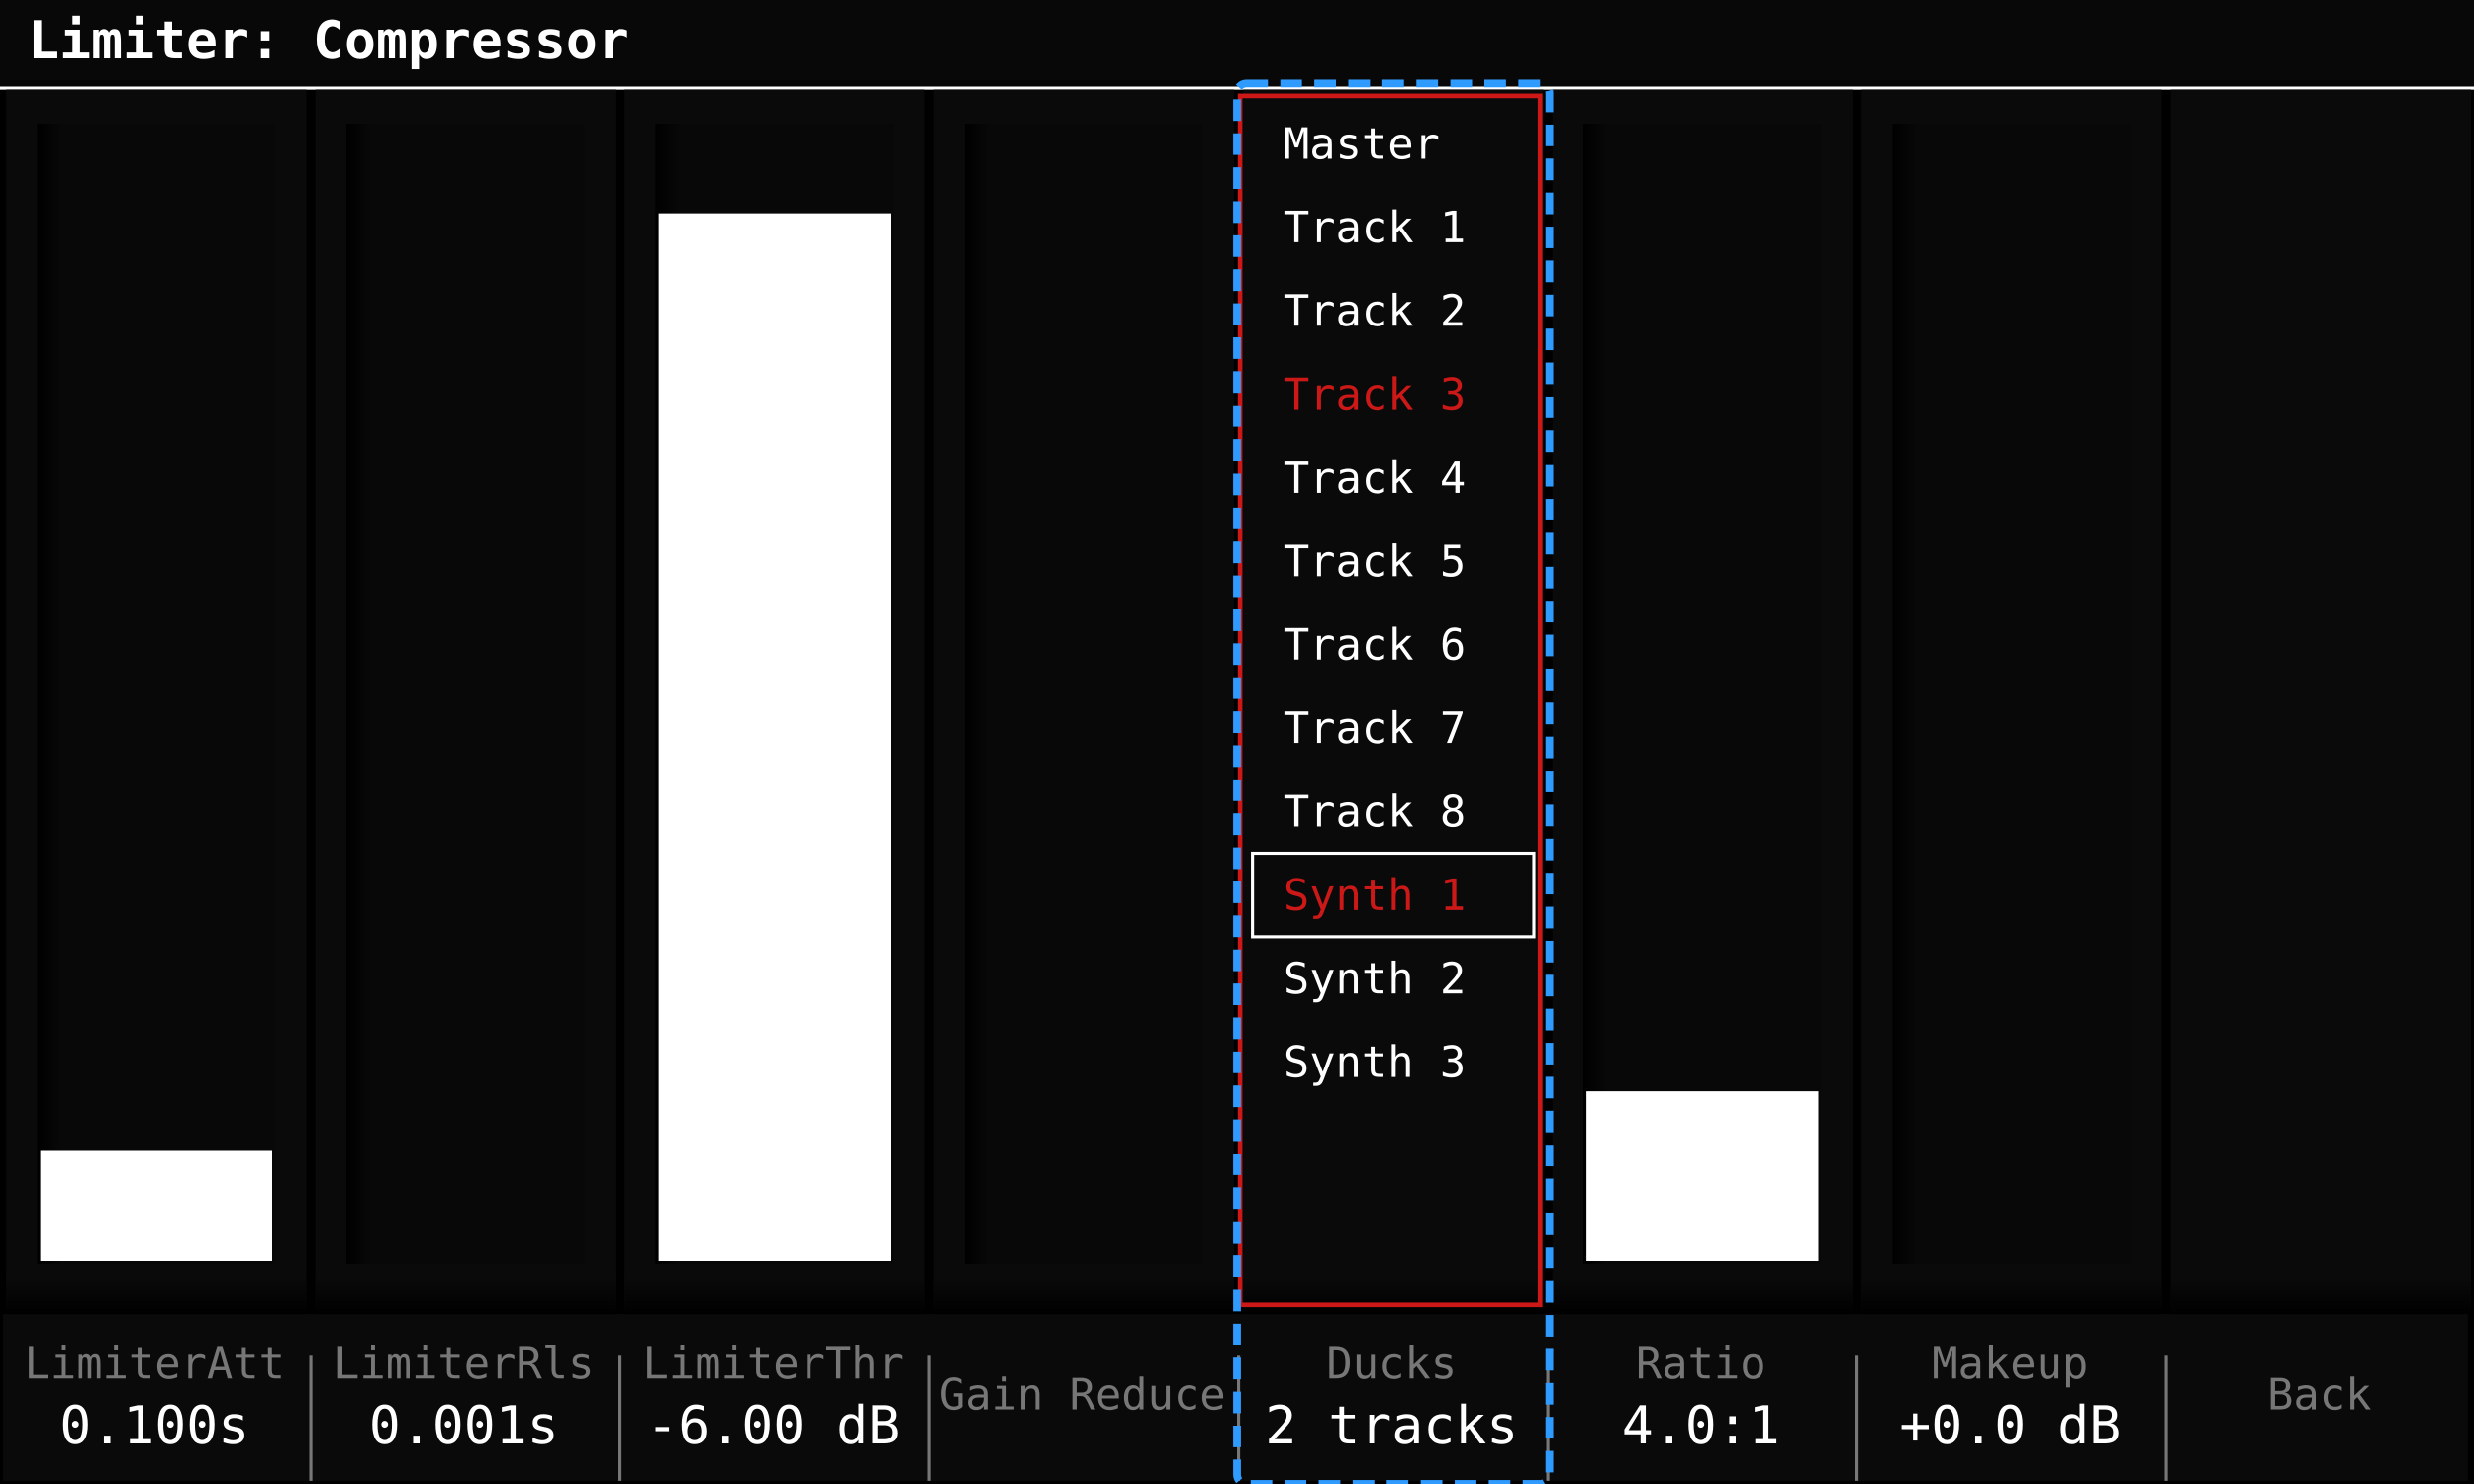
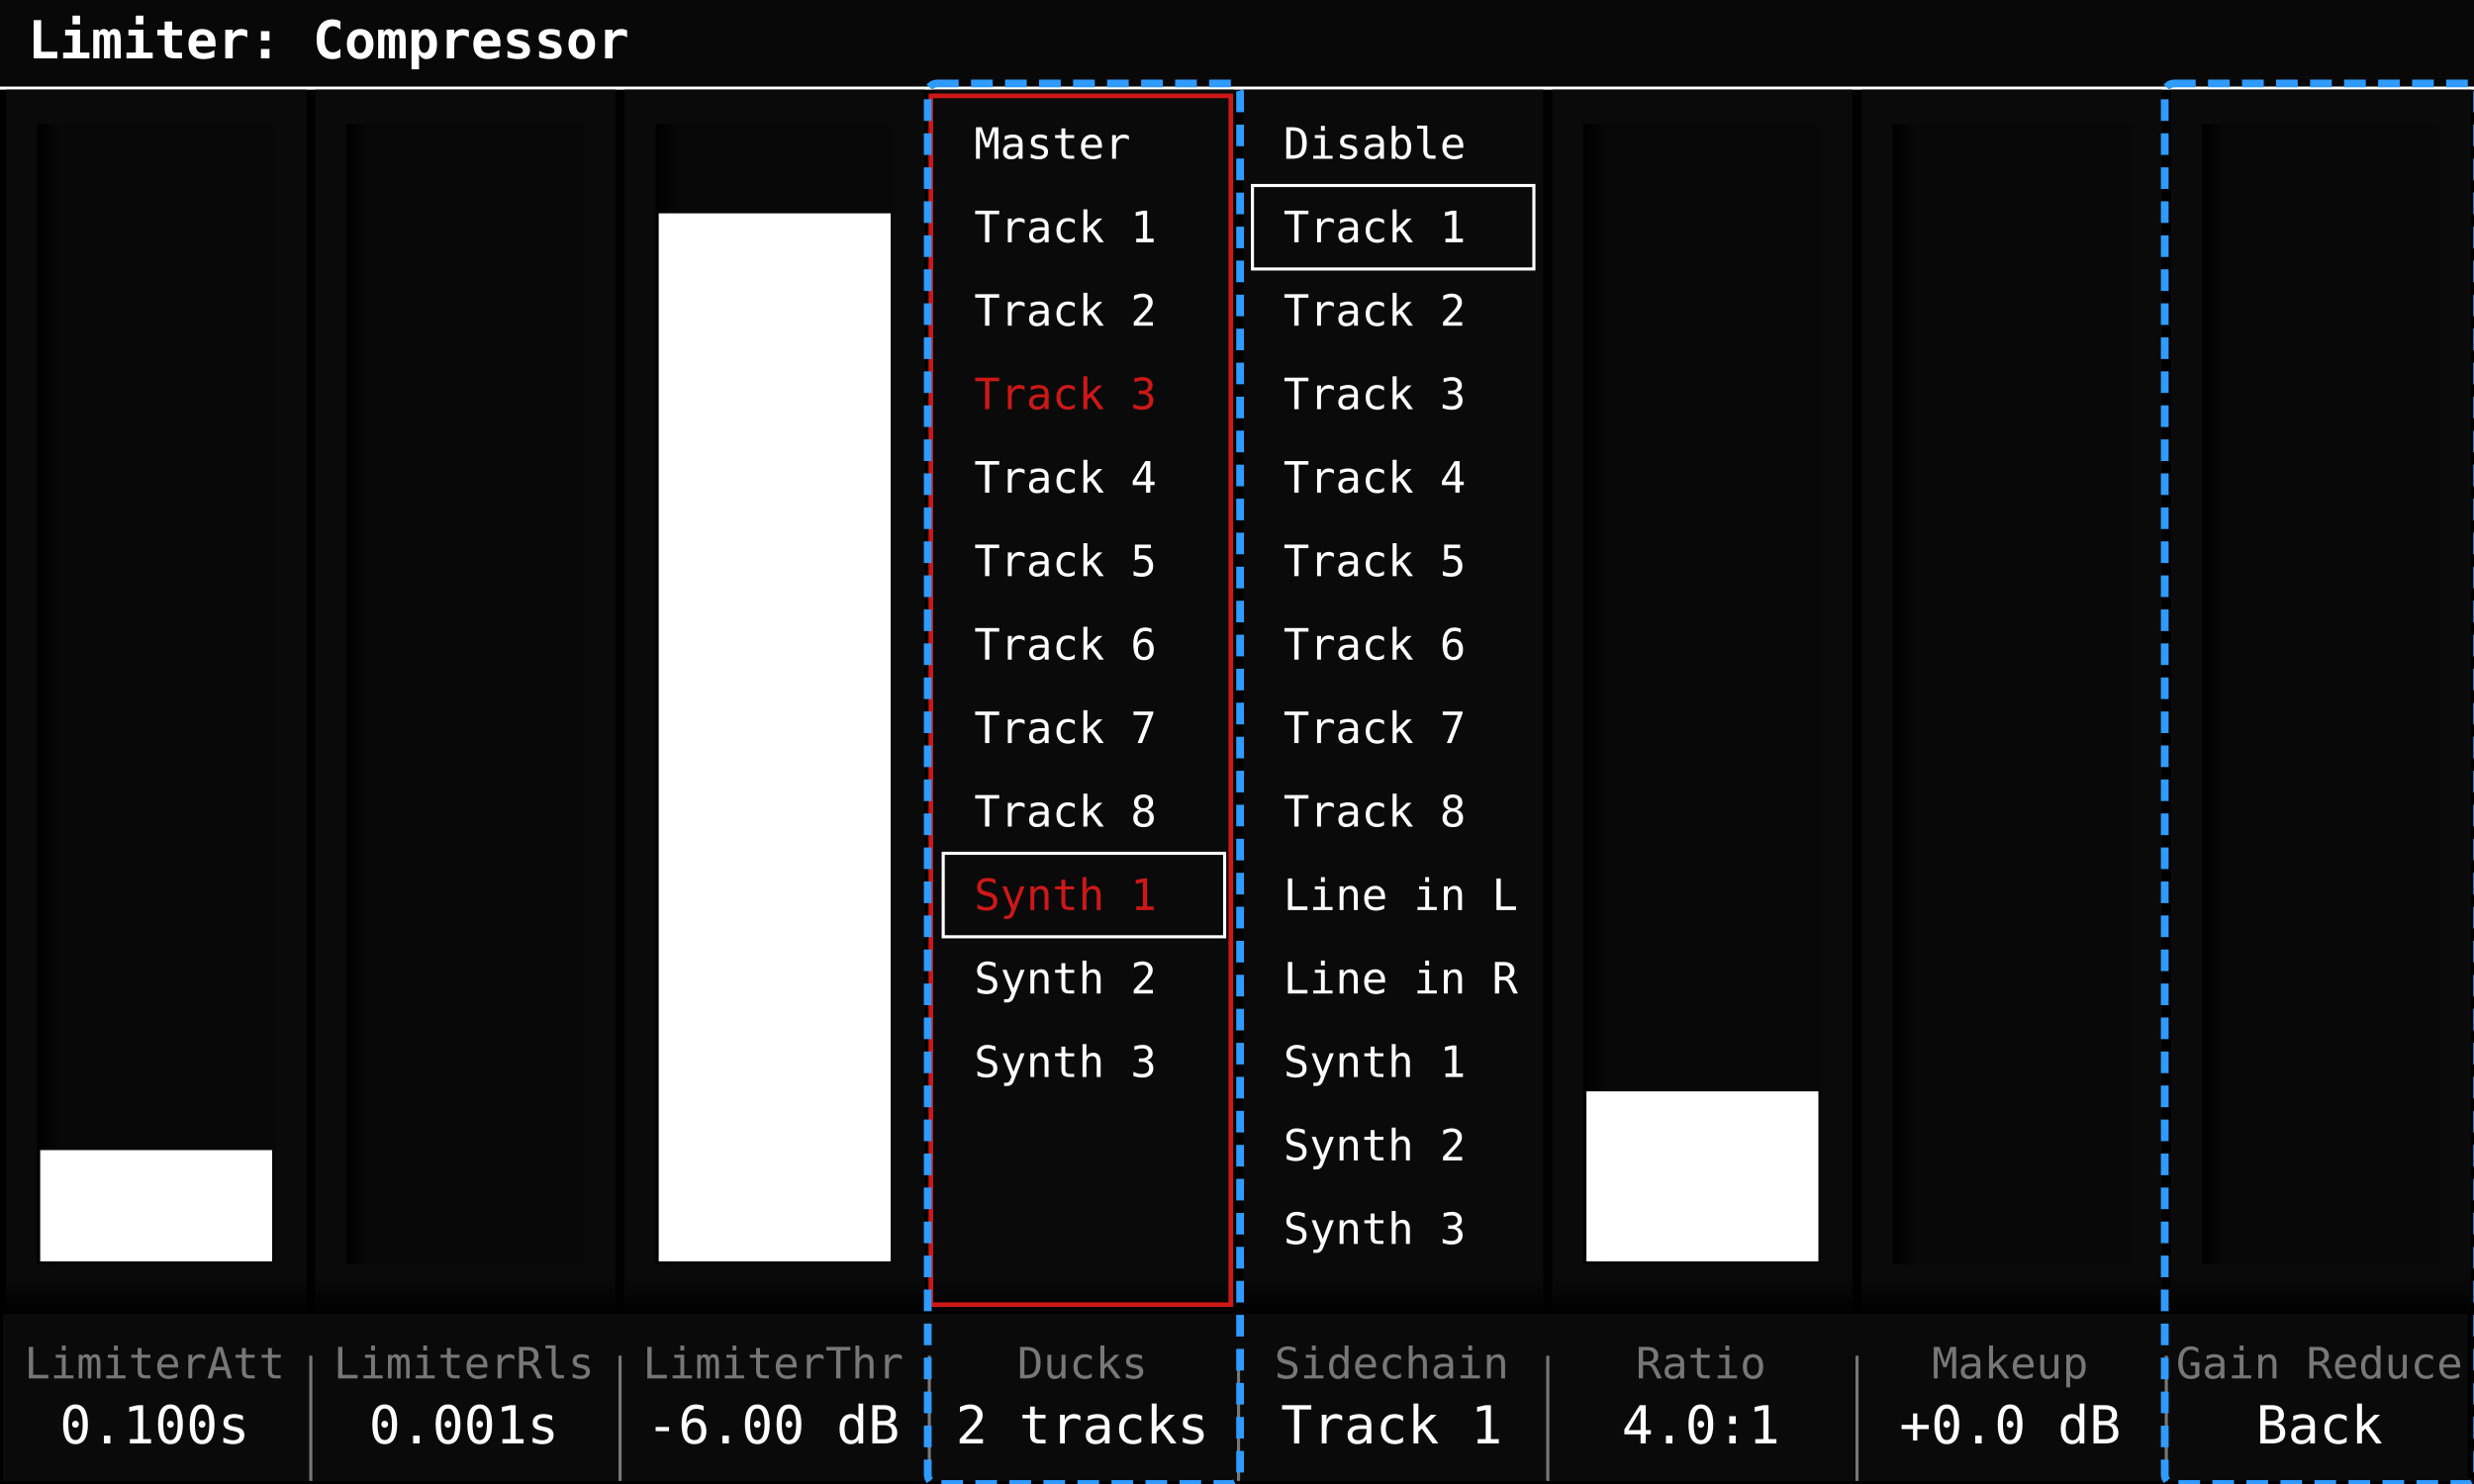
<svg xmlns="http://www.w3.org/2000/svg" width="800" height="480" viewBox="0 0 800 480" font-family="'Roboto Mono', 'DejaVu Sans Mono', Consolas, monospace">
  <defs>
    <linearGradient id="shadow" x1="0" y1="0" x2="0" y2="1">
      <stop offset="0" stop-color="#0A0A0A" />
      <stop offset="1" stop-color="#000000" />
    </linearGradient>
    <linearGradient id="barShade" x1="0" y1="0" x2="1" y2="0">
      <stop offset="0" stop-color="#000000" />
      <stop offset="1" stop-color="#080808" />
    </linearGradient>
  </defs>
  <rect x="0" y="0" width="800" height="480" fill="#000000" />
  <rect x="0" y="0" width="800" height="28" fill="#080808" />
  <line x1="0" y1="28.5" x2="800" y2="28.5" stroke="#FFFFFF" stroke-width="1" />
  <text class="val" x="9" y="13" font-size="17" font-weight="700" fill="#FFFFFF" text-anchor="start" dominant-baseline="central" xml:space="preserve">Limiter: Compressor</text>
  <rect x="1" y="425" width="797" height="54" fill="#0A0A0A" />
  <line x1="100.5" y1="438.5" x2="100.5" y2="479" stroke="#777777" stroke-width="1" />
  <line x1="200.5" y1="438.5" x2="200.5" y2="479" stroke="#777777" stroke-width="1" />
  <line x1="300.5" y1="438.5" x2="300.5" y2="479" stroke="#777777" stroke-width="1" />
  <line x1="400.5" y1="438.5" x2="400.5" y2="479" stroke="#777777" stroke-width="1" />
  <line x1="500.5" y1="438.5" x2="500.5" y2="479" stroke="#777777" stroke-width="1" />
  <line x1="600.5" y1="438.5" x2="600.5" y2="479" stroke="#777777" stroke-width="1" />
  <line x1="700.5" y1="438.5" x2="700.5" y2="479" stroke="#777777" stroke-width="1" />
  <rect x="2" y="29" width="97" height="394" fill="#0A0A0A" />
  <rect x="2" y="413" width="97" height="12" fill="url(#shadow)" />
  <rect x="12" y="40" width="77" height="369" fill="#080808" />
  <rect x="12" y="40" width="8" height="369" fill="url(#barShade)" />
  <rect x="13" y="372" width="75" height="36" fill="#FFFFFF" />
  <text class="lbl" x="50" y="441" font-size="14" font-weight="400" fill="#777777" text-anchor="middle" dominant-baseline="central" xml:space="preserve">LimiterAtt</text>
  <text class="val" x="50" y="461" font-size="17" font-weight="300" fill="#FFFFFF" text-anchor="middle" dominant-baseline="central" xml:space="preserve">0.100s</text>
  <rect x="102" y="29" width="97" height="394" fill="#0A0A0A" />
  <rect x="102" y="413" width="97" height="12" fill="url(#shadow)" />
  <rect x="112" y="40" width="77" height="369" fill="#080808" />
  <rect x="112" y="40" width="8" height="369" fill="url(#barShade)" />
  <rect x="113" y="408" width="75" height="0" fill="#FFFFFF" />
  <text class="lbl" x="150" y="441" font-size="14" font-weight="400" fill="#777777" text-anchor="middle" dominant-baseline="central" xml:space="preserve">LimiterRls</text>
  <text class="val" x="150" y="461" font-size="17" font-weight="300" fill="#FFFFFF" text-anchor="middle" dominant-baseline="central" xml:space="preserve">0.001s</text>
  <rect x="202" y="29" width="97" height="394" fill="#0A0A0A" />
  <rect x="202" y="413" width="97" height="12" fill="url(#shadow)" />
  <rect x="212" y="40" width="77" height="369" fill="#080808" />
  <rect x="212" y="40" width="8" height="369" fill="url(#barShade)" />
  <rect x="213" y="69" width="75" height="339" fill="#FFFFFF" />
  <text class="lbl" x="250" y="441" font-size="14" font-weight="400" fill="#777777" text-anchor="middle" dominant-baseline="central" xml:space="preserve">LimiterThr</text>
  <text class="val" x="250" y="461" font-size="17" font-weight="300" fill="#FFFFFF" text-anchor="middle" dominant-baseline="central" xml:space="preserve">-6.00 dB</text>
  <rect x="302" y="29" width="97" height="394" fill="#0A0A0A" />
  <rect x="302" y="413" width="97" height="12" fill="url(#shadow)" />
-   <rect x="312" y="40" width="77" height="369" fill="#080808" />
-   <rect x="312" y="40" width="8" height="369" fill="url(#barShade)" />
-   <text class="lbl" x="350" y="451" font-size="14" font-weight="400" fill="#777777" text-anchor="middle" dominant-baseline="central" xml:space="preserve">Gain Reduce</text>
+   <rect x="305" y="276" width="91" height="27" fill="none" stroke="#FFFFFF" stroke-width="1" />
+   <clipPath id="clip36">
+     <rect x="315" y="33" width="74" height="324" />
+   </clipPath>
+   <g clip-path="url(#clip36)">
+     <text class="lbl" x="315" y="46.5" font-size="14" font-weight="300" fill="#FFFFFF" text-anchor="start" dominant-baseline="central" xml:space="preserve">Master</text>
+     <text class="lbl" x="315" y="73.5" font-size="14" font-weight="300" fill="#FFFFFF" text-anchor="start" dominant-baseline="central" xml:space="preserve">Track 1</text>
+     <text class="lbl" x="315" y="100.5" font-size="14" font-weight="300" fill="#FFFFFF" text-anchor="start" dominant-baseline="central" xml:space="preserve">Track 2</text>
+     <text class="lbl" x="315" y="127.5" font-size="14" font-weight="300" fill="#CD1818" text-anchor="start" dominant-baseline="central" xml:space="preserve">Track 3</text>
+     <text class="lbl" x="315" y="154.5" font-size="14" font-weight="300" fill="#FFFFFF" text-anchor="start" dominant-baseline="central" xml:space="preserve">Track 4</text>
+     <text class="lbl" x="315" y="181.5" font-size="14" font-weight="300" fill="#FFFFFF" text-anchor="start" dominant-baseline="central" xml:space="preserve">Track 5</text>
+     <text class="lbl" x="315" y="208.5" font-size="14" font-weight="300" fill="#FFFFFF" text-anchor="start" dominant-baseline="central" xml:space="preserve">Track 6</text>
+     <text class="lbl" x="315" y="235.5" font-size="14" font-weight="300" fill="#FFFFFF" text-anchor="start" dominant-baseline="central" xml:space="preserve">Track 7</text>
+     <text class="lbl" x="315" y="262.5" font-size="14" font-weight="300" fill="#FFFFFF" text-anchor="start" dominant-baseline="central" xml:space="preserve">Track 8</text>
+     <text class="lbl" x="315" y="289.5" font-size="14" font-weight="300" fill="#CD1818" text-anchor="start" dominant-baseline="central" xml:space="preserve">Synth 1</text>
+     <text class="lbl" x="315" y="316.5" font-size="14" font-weight="300" fill="#FFFFFF" text-anchor="start" dominant-baseline="central" xml:space="preserve">Synth 2</text>
+     <text class="lbl" x="315" y="343.5" font-size="14" font-weight="300" fill="#FFFFFF" text-anchor="start" dominant-baseline="central" xml:space="preserve">Synth 3</text>
+   </g>
+   <text class="lbl" x="350" y="441" font-size="14" font-weight="400" fill="#777777" text-anchor="middle" dominant-baseline="central" xml:space="preserve">Ducks</text>
+   <text class="val" x="350" y="461" font-size="17" font-weight="300" fill="#FFFFFF" text-anchor="middle" dominant-baseline="central" xml:space="preserve">2 tracks</text>
  <rect x="402" y="29" width="97" height="394" fill="#0A0A0A" />
  <rect x="402" y="413" width="97" height="12" fill="url(#shadow)" />
-   <rect x="405" y="276" width="91" height="27" fill="none" stroke="#FFFFFF" stroke-width="1" />
-   <clipPath id="clip41">
-     <rect x="415" y="33" width="74" height="324" />
+   <rect x="405" y="60" width="91" height="27" fill="none" stroke="#FFFFFF" stroke-width="1" />
+   <clipPath id="clip56">
+     <rect x="415" y="33" width="74" height="378" />
  </clipPath>
-   <g clip-path="url(#clip41)">
-     <text class="lbl" x="415" y="46.5" font-size="14" font-weight="300" fill="#FFFFFF" text-anchor="start" dominant-baseline="central" xml:space="preserve">Master</text>
-     <text class="lbl" x="415" y="73.5" font-size="14" font-weight="300" fill="#FFFFFF" text-anchor="start" dominant-baseline="central" xml:space="preserve">Track 1</text>
-     <text class="lbl" x="415" y="100.5" font-size="14" font-weight="300" fill="#FFFFFF" text-anchor="start" dominant-baseline="central" xml:space="preserve">Track 2</text>
-     <text class="lbl" x="415" y="127.5" font-size="14" font-weight="300" fill="#CD1818" text-anchor="start" dominant-baseline="central" xml:space="preserve">Track 3</text>
-     <text class="lbl" x="415" y="154.5" font-size="14" font-weight="300" fill="#FFFFFF" text-anchor="start" dominant-baseline="central" xml:space="preserve">Track 4</text>
-     <text class="lbl" x="415" y="181.5" font-size="14" font-weight="300" fill="#FFFFFF" text-anchor="start" dominant-baseline="central" xml:space="preserve">Track 5</text>
-     <text class="lbl" x="415" y="208.5" font-size="14" font-weight="300" fill="#FFFFFF" text-anchor="start" dominant-baseline="central" xml:space="preserve">Track 6</text>
-     <text class="lbl" x="415" y="235.5" font-size="14" font-weight="300" fill="#FFFFFF" text-anchor="start" dominant-baseline="central" xml:space="preserve">Track 7</text>
-     <text class="lbl" x="415" y="262.5" font-size="14" font-weight="300" fill="#FFFFFF" text-anchor="start" dominant-baseline="central" xml:space="preserve">Track 8</text>
-     <text class="lbl" x="415" y="289.5" font-size="14" font-weight="300" fill="#CD1818" text-anchor="start" dominant-baseline="central" xml:space="preserve">Synth 1</text>
-     <text class="lbl" x="415" y="316.5" font-size="14" font-weight="300" fill="#FFFFFF" text-anchor="start" dominant-baseline="central" xml:space="preserve">Synth 2</text>
-     <text class="lbl" x="415" y="343.5" font-size="14" font-weight="300" fill="#FFFFFF" text-anchor="start" dominant-baseline="central" xml:space="preserve">Synth 3</text>
-   </g>
-   <text class="lbl" x="450" y="441" font-size="14" font-weight="400" fill="#777777" text-anchor="middle" dominant-baseline="central" xml:space="preserve">Ducks</text>
-   <text class="val" x="450" y="461" font-size="17" font-weight="300" fill="#FFFFFF" text-anchor="middle" dominant-baseline="central" xml:space="preserve">2 tracks</text>
+   <g clip-path="url(#clip56)">
+ </g>
+   <text class="lbl" x="415" y="46.5" font-size="14" font-weight="300" fill="#FFFFFF" text-anchor="start" dominant-baseline="central" xml:space="preserve">Disable</text>
+   <text class="demo" x="415" y="73.5" font-size="14" font-weight="300" fill="#FFFFFF" text-anchor="start" dominant-baseline="central" xml:space="preserve">Track 1</text>
+   <text class="demo" x="415" y="100.5" font-size="14" font-weight="300" fill="#FFFFFF" text-anchor="start" dominant-baseline="central" xml:space="preserve">Track 2</text>
+   <text class="demo" x="415" y="127.5" font-size="14" font-weight="300" fill="#FFFFFF" text-anchor="start" dominant-baseline="central" xml:space="preserve">Track 3</text>
+   <text class="demo" x="415" y="154.5" font-size="14" font-weight="300" fill="#FFFFFF" text-anchor="start" dominant-baseline="central" xml:space="preserve">Track 4</text>
+   <text class="demo" x="415" y="181.5" font-size="14" font-weight="300" fill="#FFFFFF" text-anchor="start" dominant-baseline="central" xml:space="preserve">Track 5</text>
+   <text class="demo" x="415" y="208.5" font-size="14" font-weight="300" fill="#FFFFFF" text-anchor="start" dominant-baseline="central" xml:space="preserve">Track 6</text>
+   <text class="demo" x="415" y="235.5" font-size="14" font-weight="300" fill="#FFFFFF" text-anchor="start" dominant-baseline="central" xml:space="preserve">Track 7</text>
+   <text class="demo" x="415" y="262.5" font-size="14" font-weight="300" fill="#FFFFFF" text-anchor="start" dominant-baseline="central" xml:space="preserve">Track 8</text>
+   <text class="lbl" x="415" y="289.5" font-size="14" font-weight="300" fill="#FFFFFF" text-anchor="start" dominant-baseline="central" xml:space="preserve">Line in L</text>
+   <text class="lbl" x="415" y="316.5" font-size="14" font-weight="300" fill="#FFFFFF" text-anchor="start" dominant-baseline="central" xml:space="preserve">Line in R</text>
+   <text class="lbl" x="415" y="343.5" font-size="14" font-weight="300" fill="#FFFFFF" text-anchor="start" dominant-baseline="central" xml:space="preserve">Synth 1</text>
+   <text class="lbl" x="415" y="370.5" font-size="14" font-weight="300" fill="#FFFFFF" text-anchor="start" dominant-baseline="central" xml:space="preserve">Synth 2</text>
+   <text class="lbl" x="415" y="397.5" font-size="14" font-weight="300" fill="#FFFFFF" text-anchor="start" dominant-baseline="central" xml:space="preserve">Synth 3</text>
+   <text class="lbl" x="450" y="441" font-size="14" font-weight="400" fill="#777777" text-anchor="middle" dominant-baseline="central" xml:space="preserve">Sidechain</text>
+   <text class="demo" x="450" y="461" font-size="17" font-weight="300" fill="#FFFFFF" text-anchor="middle" dominant-baseline="central" xml:space="preserve">Track 1</text>
  <rect x="502" y="29" width="97" height="394" fill="#0A0A0A" />
  <rect x="502" y="413" width="97" height="12" fill="url(#shadow)" />
  <rect x="512" y="40" width="77" height="369" fill="#080808" />
  <rect x="512" y="40" width="8" height="369" fill="url(#barShade)" />
  <rect x="513" y="353" width="75" height="55" fill="#FFFFFF" />
  <text class="lbl" x="550" y="441" font-size="14" font-weight="400" fill="#777777" text-anchor="middle" dominant-baseline="central" xml:space="preserve">Ratio</text>
  <text class="val" x="550" y="461" font-size="17" font-weight="300" fill="#FFFFFF" text-anchor="middle" dominant-baseline="central" xml:space="preserve">4.0:1</text>
  <rect x="602" y="29" width="97" height="394" fill="#0A0A0A" />
  <rect x="602" y="413" width="97" height="12" fill="url(#shadow)" />
  <rect x="612" y="40" width="77" height="369" fill="#080808" />
  <rect x="612" y="40" width="8" height="369" fill="url(#barShade)" />
  <rect x="613" y="408" width="75" height="0" fill="#FFFFFF" />
  <text class="lbl" x="650" y="441" font-size="14" font-weight="400" fill="#777777" text-anchor="middle" dominant-baseline="central" xml:space="preserve">Makeup</text>
  <text class="val" x="650" y="461" font-size="17" font-weight="300" fill="#FFFFFF" text-anchor="middle" dominant-baseline="central" xml:space="preserve">+0.0 dB</text>
  <rect x="702" y="29" width="97" height="394" fill="#0A0A0A" />
  <rect x="702" y="413" width="97" height="12" fill="url(#shadow)" />
-   <text class="lbl" x="750" y="451" font-size="14" font-weight="400" fill="#777777" text-anchor="middle" dominant-baseline="central" xml:space="preserve">Back</text>
-   <rect x="401" y="31" width="97" height="391" fill="none" stroke="#CD1818" stroke-width="1.5" />
-   <rect x="400" y="27" width="101" height="453" rx="3" fill="none" stroke="#2F9BFF" stroke-width="2.5" stroke-dasharray="7 4" />
+   <rect x="712" y="40" width="77" height="369" fill="#080808" />
+   <rect x="712" y="40" width="8" height="369" fill="url(#barShade)" />
+   <text class="lbl" x="750" y="441" font-size="14" font-weight="400" fill="#777777" text-anchor="middle" dominant-baseline="central" xml:space="preserve">Gain Reduce</text>
+   <text class="lbl" x="750" y="461" font-size="17" font-weight="300" fill="#FFFFFF" text-anchor="middle" dominant-baseline="central" xml:space="preserve">Back</text>
+   <rect x="301" y="31" width="97" height="391" fill="none" stroke="#CD1818" stroke-width="1.5" />
+   <rect x="300" y="27" width="101" height="453" rx="3" fill="none" stroke="#2F9BFF" stroke-width="2.5" stroke-dasharray="7 4" />
+   <rect x="700" y="27" width="101" height="453" rx="3" fill="none" stroke="#2F9BFF" stroke-width="2.5" stroke-dasharray="7 4" />
</svg>
